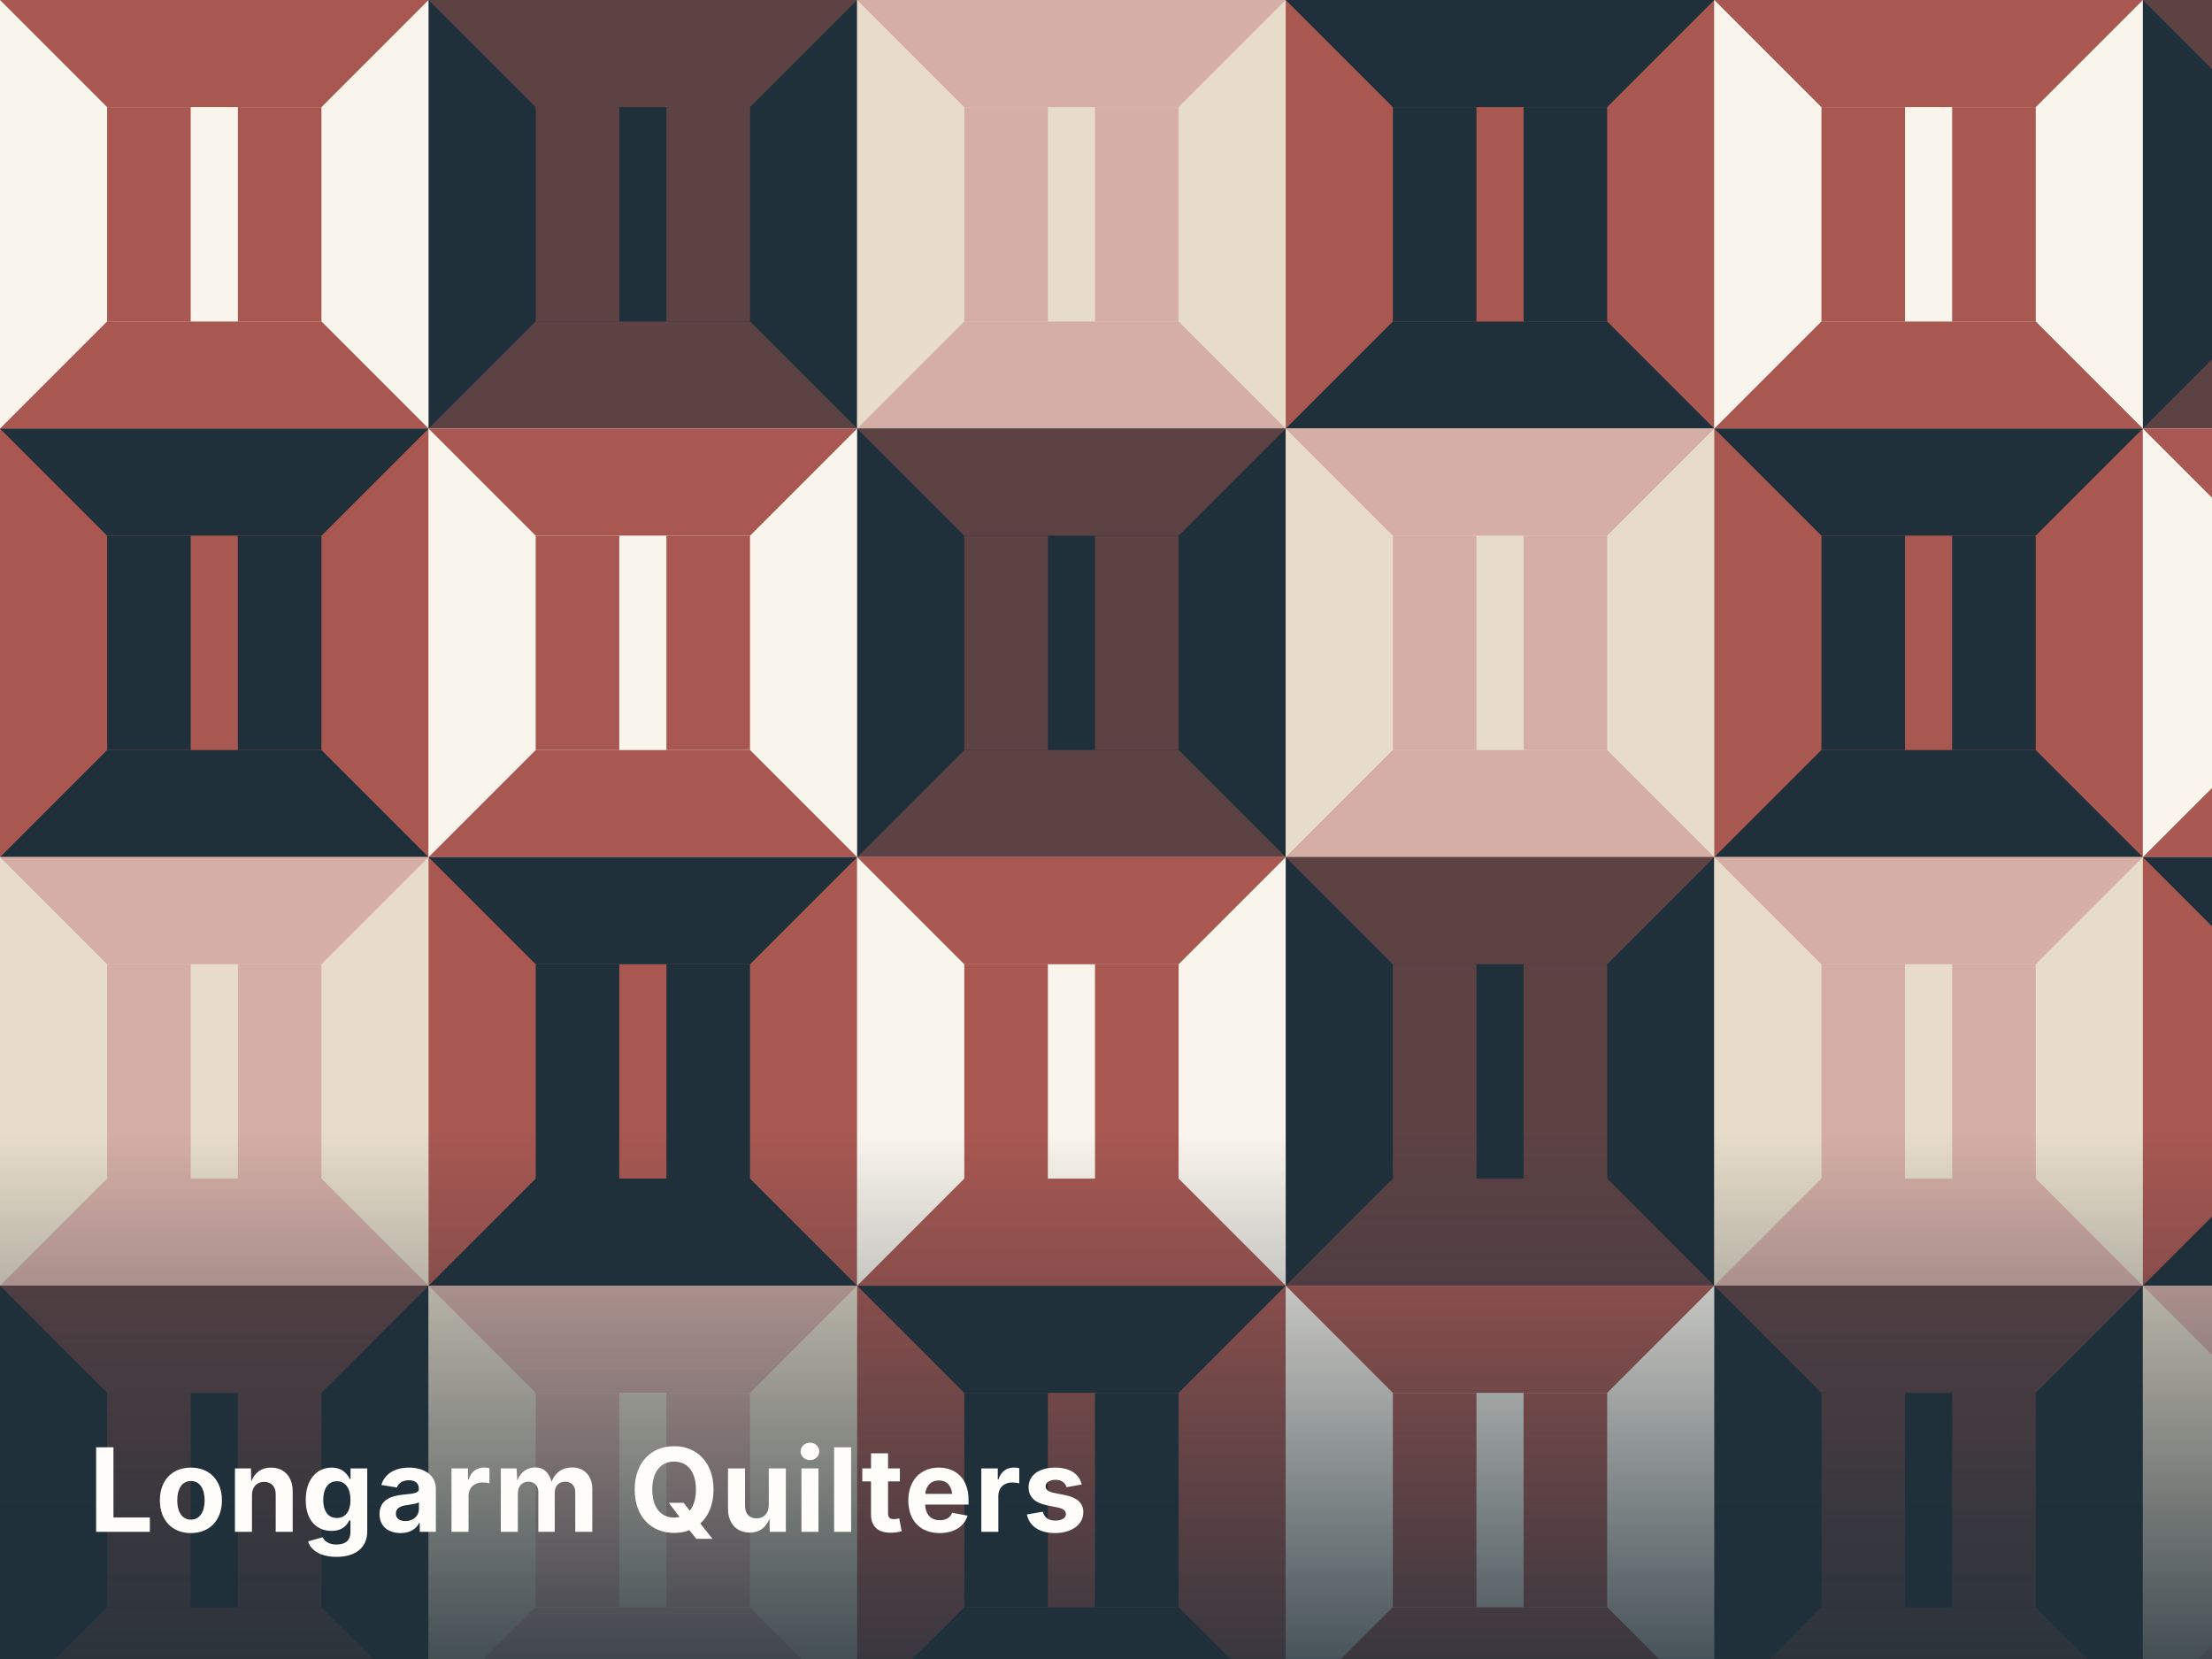
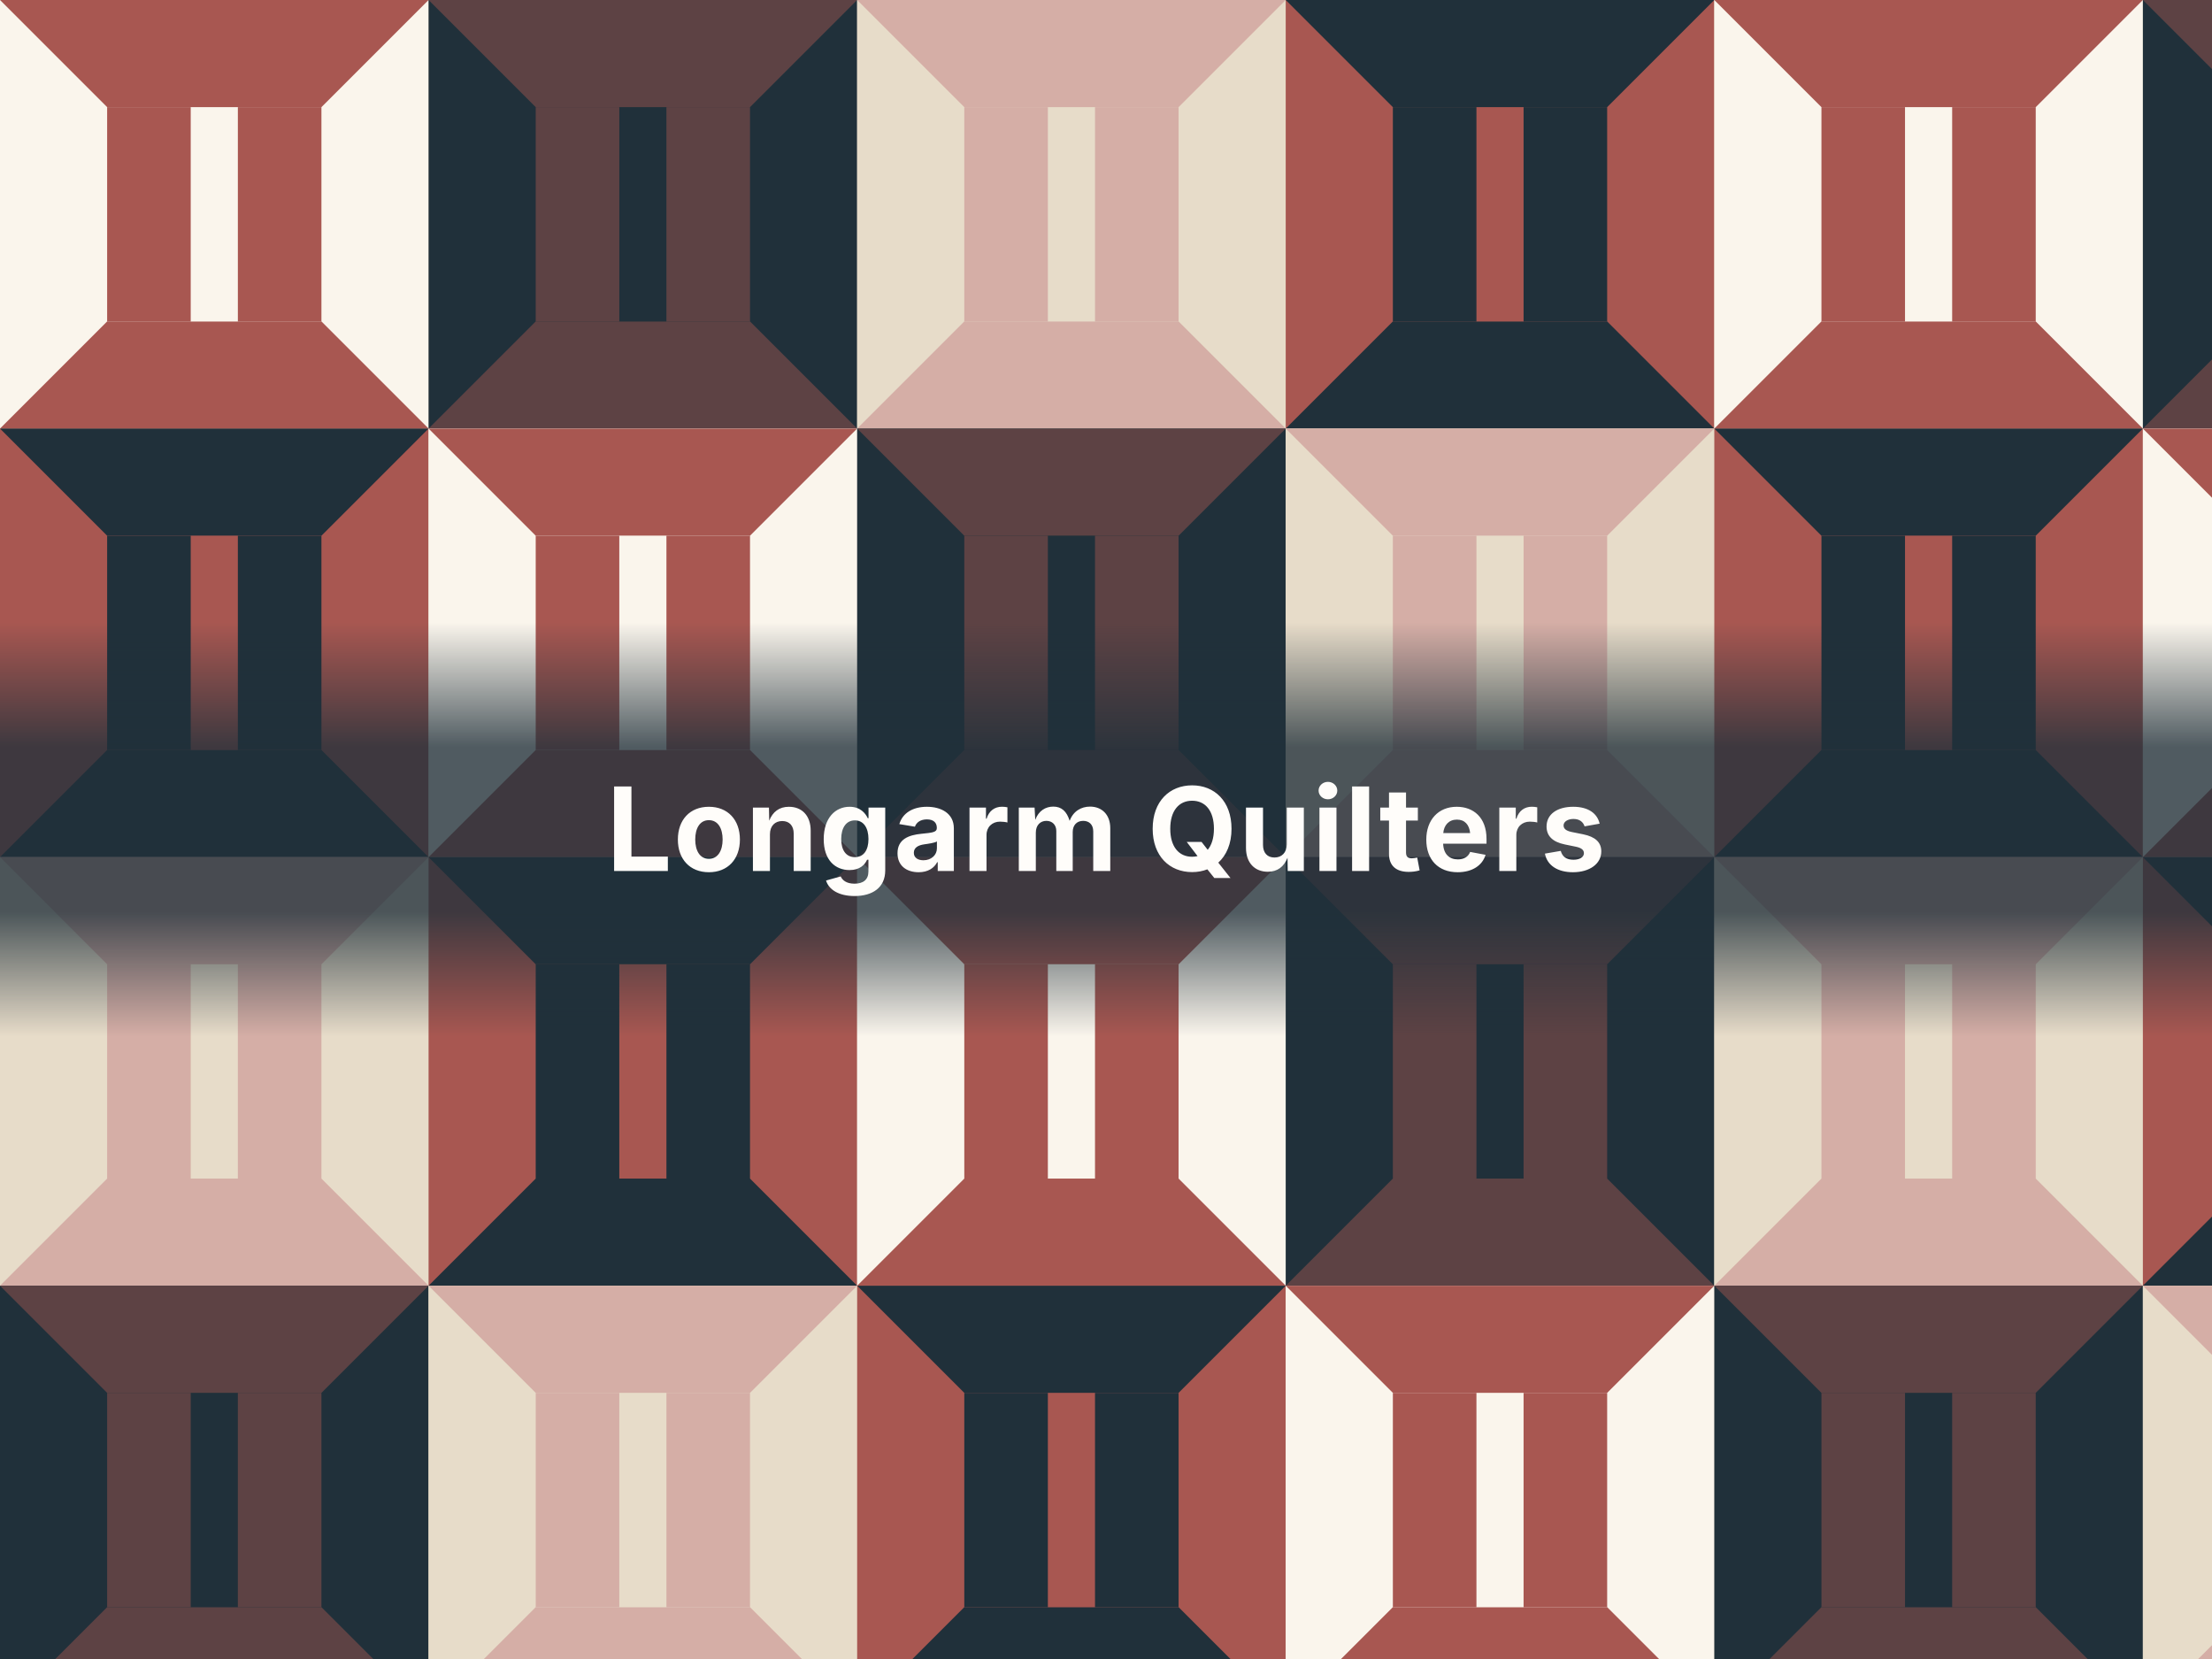
<svg xmlns="http://www.w3.org/2000/svg" viewBox="0 0 800 600" width="800" height="600">
  <rect width="800" height="600" fill="#E7DCC9" />
  <g>
    <rect x="0" y="0" width="155" height="155" fill="#FAF5EC" />
    <polygon points="0,0 155,0 116.25,38.75 38.75,38.75" fill="#A85751" />
    <polygon points="0,155 155,155 116.25,116.25 38.75,116.25" fill="#A85751" />
    <rect x="38.75" y="38.75" width="77.5" height="77.5" fill="#A85751" />
    <rect x="68.975" y="38.75" width="17.05" height="77.5" fill="#FAF5EC" />
  </g>
  <g>
    <rect x="155" y="0" width="155" height="155" fill="#20303A" />
    <polygon points="155,0 310,0 271.25,38.75 193.75,38.75" fill="#5d4244" />
    <polygon points="155,155 310,155 271.25,116.25 193.75,116.25" fill="#5d4244" />
    <rect x="193.75" y="38.75" width="77.5" height="77.5" fill="#5d4244" />
    <rect x="223.975" y="38.75" width="17.05" height="77.5" fill="#20303A" />
  </g>
  <g>
    <rect x="310" y="0" width="155" height="155" fill="#E7DCC9" />
    <polygon points="310,0 465,0 426.25,38.75 348.75,38.75" fill="#d5aea6" />
    <polygon points="310,155 465,155 426.25,116.25 348.75,116.25" fill="#d5aea6" />
    <rect x="348.75" y="38.75" width="77.5" height="77.5" fill="#d5aea6" />
    <rect x="378.975" y="38.75" width="17.05" height="77.5" fill="#E7DCC9" />
  </g>
  <g>
    <rect x="465" y="0" width="155" height="155" fill="#A85751" />
    <polygon points="465,0 620,0 581.25,38.75 503.75,38.75" fill="#20303A" />
    <polygon points="465,155 620,155 581.25,116.25 503.75,116.25" fill="#20303A" />
    <rect x="503.75" y="38.75" width="77.5" height="77.5" fill="#20303A" />
    <rect x="533.975" y="38.75" width="17.05" height="77.5" fill="#A85751" />
  </g>
  <g>
    <rect x="620" y="0" width="155" height="155" fill="#FAF5EC" />
    <polygon points="620,0 775,0 736.25,38.75 658.75,38.75" fill="#A85751" />
    <polygon points="620,155 775,155 736.25,116.25 658.75,116.25" fill="#A85751" />
    <rect x="658.75" y="38.75" width="77.5" height="77.5" fill="#A85751" />
    <rect x="688.975" y="38.75" width="17.05" height="77.5" fill="#FAF5EC" />
  </g>
  <g>
    <rect x="775" y="0" width="155" height="155" fill="#20303A" />
    <polygon points="775,0 930,0 891.25,38.75 813.75,38.75" fill="#5d4244" />
    <polygon points="775,155 930,155 891.25,116.25 813.75,116.25" fill="#5d4244" />
    <rect x="813.75" y="38.75" width="77.5" height="77.5" fill="#5d4244" />
    <rect x="843.975" y="38.75" width="17.05" height="77.5" fill="#20303A" />
  </g>
  <g>
    <rect x="930" y="0" width="155" height="155" fill="#E7DCC9" />
    <polygon points="930,0 1085,0 1046.25,38.75 968.75,38.75" fill="#d5aea6" />
    <polygon points="930,155 1085,155 1046.25,116.25 968.75,116.25" fill="#d5aea6" />
    <rect x="968.75" y="38.75" width="77.5" height="77.5" fill="#d5aea6" />
    <rect x="998.975" y="38.75" width="17.05" height="77.5" fill="#E7DCC9" />
  </g>
  <g>
    <rect x="0" y="155" width="155" height="155" fill="#A85751" />
    <polygon points="0,155 155,155 116.25,193.75 38.75,193.75" fill="#20303A" />
    <polygon points="0,310 155,310 116.25,271.25 38.75,271.25" fill="#20303A" />
    <rect x="38.75" y="193.75" width="77.5" height="77.5" fill="#20303A" />
    <rect x="68.975" y="193.75" width="17.05" height="77.5" fill="#A85751" />
  </g>
  <g>
    <rect x="155" y="155" width="155" height="155" fill="#FAF5EC" />
    <polygon points="155,155 310,155 271.25,193.75 193.75,193.75" fill="#A85751" />
    <polygon points="155,310 310,310 271.25,271.25 193.75,271.25" fill="#A85751" />
    <rect x="193.75" y="193.75" width="77.5" height="77.5" fill="#A85751" />
    <rect x="223.975" y="193.75" width="17.05" height="77.5" fill="#FAF5EC" />
  </g>
  <g>
    <rect x="310" y="155" width="155" height="155" fill="#20303A" />
    <polygon points="310,155 465,155 426.25,193.75 348.75,193.75" fill="#5d4244" />
    <polygon points="310,310 465,310 426.25,271.25 348.75,271.25" fill="#5d4244" />
    <rect x="348.75" y="193.75" width="77.5" height="77.5" fill="#5d4244" />
    <rect x="378.975" y="193.75" width="17.05" height="77.5" fill="#20303A" />
  </g>
  <g>
    <rect x="465" y="155" width="155" height="155" fill="#E7DCC9" />
    <polygon points="465,155 620,155 581.25,193.75 503.75,193.75" fill="#d5aea6" />
    <polygon points="465,310 620,310 581.25,271.25 503.75,271.25" fill="#d5aea6" />
    <rect x="503.75" y="193.75" width="77.5" height="77.5" fill="#d5aea6" />
    <rect x="533.975" y="193.75" width="17.05" height="77.5" fill="#E7DCC9" />
  </g>
  <g>
    <rect x="620" y="155" width="155" height="155" fill="#A85751" />
    <polygon points="620,155 775,155 736.25,193.75 658.75,193.75" fill="#20303A" />
    <polygon points="620,310 775,310 736.25,271.25 658.75,271.25" fill="#20303A" />
    <rect x="658.75" y="193.75" width="77.5" height="77.5" fill="#20303A" />
    <rect x="688.975" y="193.75" width="17.05" height="77.5" fill="#A85751" />
  </g>
  <g>
    <rect x="775" y="155" width="155" height="155" fill="#FAF5EC" />
    <polygon points="775,155 930,155 891.25,193.75 813.75,193.75" fill="#A85751" />
    <polygon points="775,310 930,310 891.25,271.25 813.75,271.25" fill="#A85751" />
    <rect x="813.75" y="193.75" width="77.5" height="77.5" fill="#A85751" />
    <rect x="843.975" y="193.75" width="17.05" height="77.5" fill="#FAF5EC" />
  </g>
  <g>
    <rect x="930" y="155" width="155" height="155" fill="#20303A" />
    <polygon points="930,155 1085,155 1046.25,193.75 968.75,193.75" fill="#5d4244" />
    <polygon points="930,310 1085,310 1046.25,271.25 968.75,271.25" fill="#5d4244" />
    <rect x="968.75" y="193.75" width="77.5" height="77.5" fill="#5d4244" />
    <rect x="998.975" y="193.75" width="17.05" height="77.5" fill="#20303A" />
  </g>
  <g>
    <rect x="0" y="310" width="155" height="155" fill="#E7DCC9" />
    <polygon points="0,310 155,310 116.25,348.75 38.75,348.75" fill="#d5aea6" />
    <polygon points="0,465 155,465 116.25,426.25 38.75,426.25" fill="#d5aea6" />
    <rect x="38.75" y="348.75" width="77.5" height="77.5" fill="#d5aea6" />
    <rect x="68.975" y="348.75" width="17.05" height="77.5" fill="#E7DCC9" />
  </g>
  <g>
    <rect x="155" y="310" width="155" height="155" fill="#A85751" />
    <polygon points="155,310 310,310 271.25,348.75 193.75,348.75" fill="#20303A" />
    <polygon points="155,465 310,465 271.25,426.25 193.75,426.25" fill="#20303A" />
    <rect x="193.75" y="348.75" width="77.5" height="77.5" fill="#20303A" />
    <rect x="223.975" y="348.75" width="17.05" height="77.5" fill="#A85751" />
  </g>
  <g>
    <rect x="310" y="310" width="155" height="155" fill="#FAF5EC" />
    <polygon points="310,310 465,310 426.25,348.75 348.75,348.75" fill="#A85751" />
    <polygon points="310,465 465,465 426.25,426.25 348.75,426.25" fill="#A85751" />
    <rect x="348.75" y="348.75" width="77.5" height="77.5" fill="#A85751" />
    <rect x="378.975" y="348.75" width="17.05" height="77.5" fill="#FAF5EC" />
  </g>
  <g>
    <rect x="465" y="310" width="155" height="155" fill="#20303A" />
    <polygon points="465,310 620,310 581.25,348.75 503.75,348.75" fill="#5d4244" />
    <polygon points="465,465 620,465 581.25,426.25 503.75,426.25" fill="#5d4244" />
    <rect x="503.75" y="348.75" width="77.5" height="77.5" fill="#5d4244" />
    <rect x="533.975" y="348.75" width="17.05" height="77.5" fill="#20303A" />
  </g>
  <g>
    <rect x="620" y="310" width="155" height="155" fill="#E7DCC9" />
    <polygon points="620,310 775,310 736.25,348.75 658.75,348.75" fill="#d5aea6" />
    <polygon points="620,465 775,465 736.25,426.25 658.75,426.25" fill="#d5aea6" />
    <rect x="658.75" y="348.75" width="77.5" height="77.5" fill="#d5aea6" />
    <rect x="688.975" y="348.75" width="17.05" height="77.5" fill="#E7DCC9" />
  </g>
  <g>
    <rect x="775" y="310" width="155" height="155" fill="#A85751" />
    <polygon points="775,310 930,310 891.25,348.75 813.75,348.75" fill="#20303A" />
    <polygon points="775,465 930,465 891.25,426.25 813.75,426.25" fill="#20303A" />
    <rect x="813.75" y="348.75" width="77.5" height="77.5" fill="#20303A" />
    <rect x="843.975" y="348.75" width="17.05" height="77.5" fill="#A85751" />
  </g>
  <g>
    <rect x="930" y="310" width="155" height="155" fill="#FAF5EC" />
    <polygon points="930,310 1085,310 1046.25,348.75 968.75,348.75" fill="#A85751" />
    <polygon points="930,465 1085,465 1046.25,426.25 968.75,426.25" fill="#A85751" />
    <rect x="968.75" y="348.75" width="77.5" height="77.5" fill="#A85751" />
    <rect x="998.975" y="348.75" width="17.05" height="77.5" fill="#FAF5EC" />
  </g>
  <g>
    <rect x="0" y="465" width="155" height="155" fill="#20303A" />
    <polygon points="0,465 155,465 116.25,503.75 38.75,503.75" fill="#5d4244" />
    <polygon points="0,620 155,620 116.25,581.25 38.75,581.25" fill="#5d4244" />
    <rect x="38.75" y="503.75" width="77.5" height="77.5" fill="#5d4244" />
    <rect x="68.975" y="503.75" width="17.05" height="77.5" fill="#20303A" />
  </g>
  <g>
    <rect x="155" y="465" width="155" height="155" fill="#E7DCC9" />
    <polygon points="155,465 310,465 271.25,503.75 193.75,503.75" fill="#d5aea6" />
    <polygon points="155,620 310,620 271.25,581.25 193.75,581.25" fill="#d5aea6" />
    <rect x="193.75" y="503.75" width="77.5" height="77.5" fill="#d5aea6" />
    <rect x="223.975" y="503.75" width="17.05" height="77.5" fill="#E7DCC9" />
  </g>
  <g>
    <rect x="310" y="465" width="155" height="155" fill="#A85751" />
    <polygon points="310,465 465,465 426.25,503.75 348.75,503.75" fill="#20303A" />
    <polygon points="310,620 465,620 426.25,581.25 348.75,581.25" fill="#20303A" />
    <rect x="348.75" y="503.75" width="77.5" height="77.5" fill="#20303A" />
    <rect x="378.975" y="503.75" width="17.05" height="77.5" fill="#A85751" />
  </g>
  <g>
    <rect x="465" y="465" width="155" height="155" fill="#FAF5EC" />
    <polygon points="465,465 620,465 581.25,503.75 503.75,503.75" fill="#A85751" />
    <polygon points="465,620 620,620 581.25,581.25 503.75,581.25" fill="#A85751" />
    <rect x="503.75" y="503.75" width="77.5" height="77.5" fill="#A85751" />
    <rect x="533.975" y="503.75" width="17.05" height="77.5" fill="#FAF5EC" />
  </g>
  <g>
    <rect x="620" y="465" width="155" height="155" fill="#20303A" />
    <polygon points="620,465 775,465 736.25,503.75 658.75,503.75" fill="#5d4244" />
    <polygon points="620,620 775,620 736.25,581.25 658.75,581.25" fill="#5d4244" />
    <rect x="658.75" y="503.75" width="77.5" height="77.5" fill="#5d4244" />
    <rect x="688.975" y="503.75" width="17.05" height="77.5" fill="#20303A" />
  </g>
  <g>
    <rect x="775" y="465" width="155" height="155" fill="#E7DCC9" />
    <polygon points="775,465 930,465 891.25,503.75 813.75,503.75" fill="#d5aea6" />
    <polygon points="775,620 930,620 891.25,581.25 813.75,581.25" fill="#d5aea6" />
    <rect x="813.75" y="503.75" width="77.5" height="77.5" fill="#d5aea6" />
    <rect x="843.975" y="503.75" width="17.05" height="77.5" fill="#E7DCC9" />
  </g>
  <g>
    <rect x="930" y="465" width="155" height="155" fill="#A85751" />
    <polygon points="930,465 1085,465 1046.25,503.75 968.75,503.75" fill="#20303A" />
    <polygon points="930,620 1085,620 1046.25,581.25 968.75,581.25" fill="#20303A" />
    <rect x="968.75" y="503.75" width="77.5" height="77.5" fill="#20303A" />
    <rect x="998.975" y="503.75" width="17.05" height="77.5" fill="#A85751" />
  </g>
  <g>
    <rect x="0" y="620" width="155" height="155" fill="#FAF5EC" />
    <polygon points="0,620 155,620 116.25,658.75 38.75,658.75" fill="#A85751" />
    <polygon points="0,775 155,775 116.25,736.25 38.75,736.25" fill="#A85751" />
    <rect x="38.75" y="658.75" width="77.5" height="77.5" fill="#A85751" />
    <rect x="68.975" y="658.75" width="17.05" height="77.5" fill="#FAF5EC" />
  </g>
  <g>
    <rect x="155" y="620" width="155" height="155" fill="#20303A" />
    <polygon points="155,620 310,620 271.25,658.75 193.75,658.75" fill="#5d4244" />
    <polygon points="155,775 310,775 271.25,736.25 193.75,736.25" fill="#5d4244" />
    <rect x="193.75" y="658.75" width="77.5" height="77.5" fill="#5d4244" />
    <rect x="223.975" y="658.75" width="17.05" height="77.5" fill="#20303A" />
  </g>
  <g>
    <rect x="310" y="620" width="155" height="155" fill="#E7DCC9" />
    <polygon points="310,620 465,620 426.25,658.75 348.75,658.75" fill="#d5aea6" />
    <polygon points="310,775 465,775 426.25,736.25 348.75,736.25" fill="#d5aea6" />
    <rect x="348.75" y="658.75" width="77.5" height="77.5" fill="#d5aea6" />
    <rect x="378.975" y="658.75" width="17.05" height="77.5" fill="#E7DCC9" />
  </g>
  <g>
    <rect x="465" y="620" width="155" height="155" fill="#A85751" />
    <polygon points="465,620 620,620 581.25,658.75 503.75,658.75" fill="#20303A" />
    <polygon points="465,775 620,775 581.25,736.25 503.75,736.25" fill="#20303A" />
    <rect x="503.75" y="658.75" width="77.5" height="77.5" fill="#20303A" />
    <rect x="533.975" y="658.75" width="17.05" height="77.5" fill="#A85751" />
  </g>
  <g>
    <rect x="620" y="620" width="155" height="155" fill="#FAF5EC" />
    <polygon points="620,620 775,620 736.25,658.75 658.75,658.75" fill="#A85751" />
    <polygon points="620,775 775,775 736.25,736.25 658.75,736.25" fill="#A85751" />
    <rect x="658.75" y="658.75" width="77.5" height="77.5" fill="#A85751" />
    <rect x="688.975" y="658.75" width="17.05" height="77.5" fill="#FAF5EC" />
  </g>
  <g>
    <rect x="775" y="620" width="155" height="155" fill="#20303A" />
    <polygon points="775,620 930,620 891.25,658.75 813.75,658.75" fill="#5d4244" />
    <polygon points="775,775 930,775 891.25,736.25 813.75,736.25" fill="#5d4244" />
    <rect x="813.75" y="658.75" width="77.5" height="77.5" fill="#5d4244" />
    <rect x="843.975" y="658.75" width="17.05" height="77.5" fill="#20303A" />
  </g>
  <g>
    <rect x="930" y="620" width="155" height="155" fill="#E7DCC9" />
    <polygon points="930,620 1085,620 1046.25,658.75 968.75,658.75" fill="#d5aea6" />
    <polygon points="930,775 1085,775 1046.25,736.25 968.75,736.25" fill="#d5aea6" />
    <rect x="968.75" y="658.75" width="77.5" height="77.5" fill="#d5aea6" />
    <rect x="998.975" y="658.75" width="17.05" height="77.5" fill="#E7DCC9" />
  </g>
  <defs>
    <linearGradient id="scrim" x1="0" y1="0" x2="0" y2="1">
      <stop offset="0%" stop-color="#20303A" stop-opacity="0" />
-       <stop offset="100%" stop-color="#20303A" stop-opacity="0.82" />
+       <stop offset="30%" stop-color="#20303A" stop-opacity="0.78" />
+       <stop offset="70%" stop-color="#20303A" stop-opacity="0.78" />
+       <stop offset="100%" stop-color="#20303A" stop-opacity="0" />
    </linearGradient>
  </defs>
-   <rect x="0" y="410" width="800" height="190" fill="url(#scrim)" />
-   <text x="32" y="554" font-family="Inter, ui-sans-serif, system-ui, -apple-system, 'Segoe UI', sans-serif" font-size="42" font-weight="700" fill="#fffdfa" style="letter-spacing: 0.01em;">Longarm Quilters</text>
+   <rect x="0" y="225" width="800" height="150" fill="url(#scrim)" />
+   <text x="400" y="315" text-anchor="middle" font-family="Inter, ui-sans-serif, system-ui, -apple-system, 'Segoe UI', sans-serif" font-size="42" font-weight="700" fill="#fffdfa" style="letter-spacing: 0.01em;">Longarm Quilters</text>
</svg>
